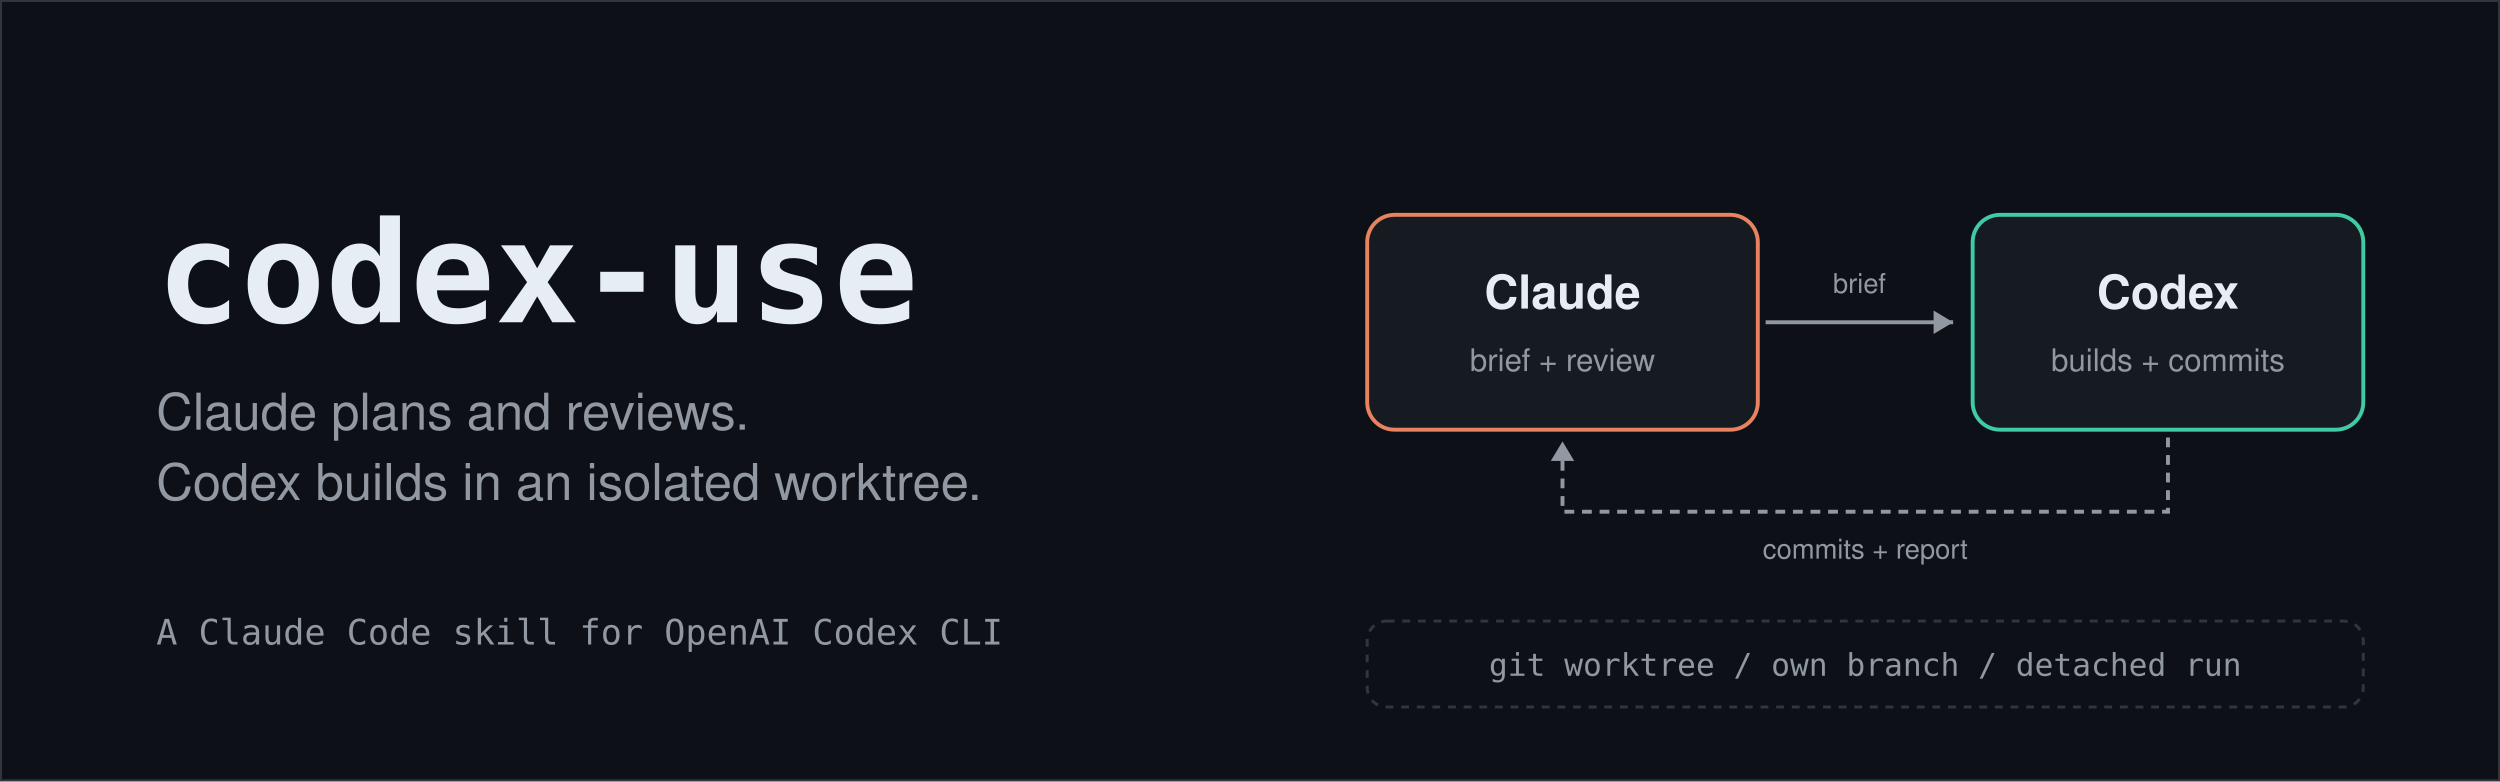
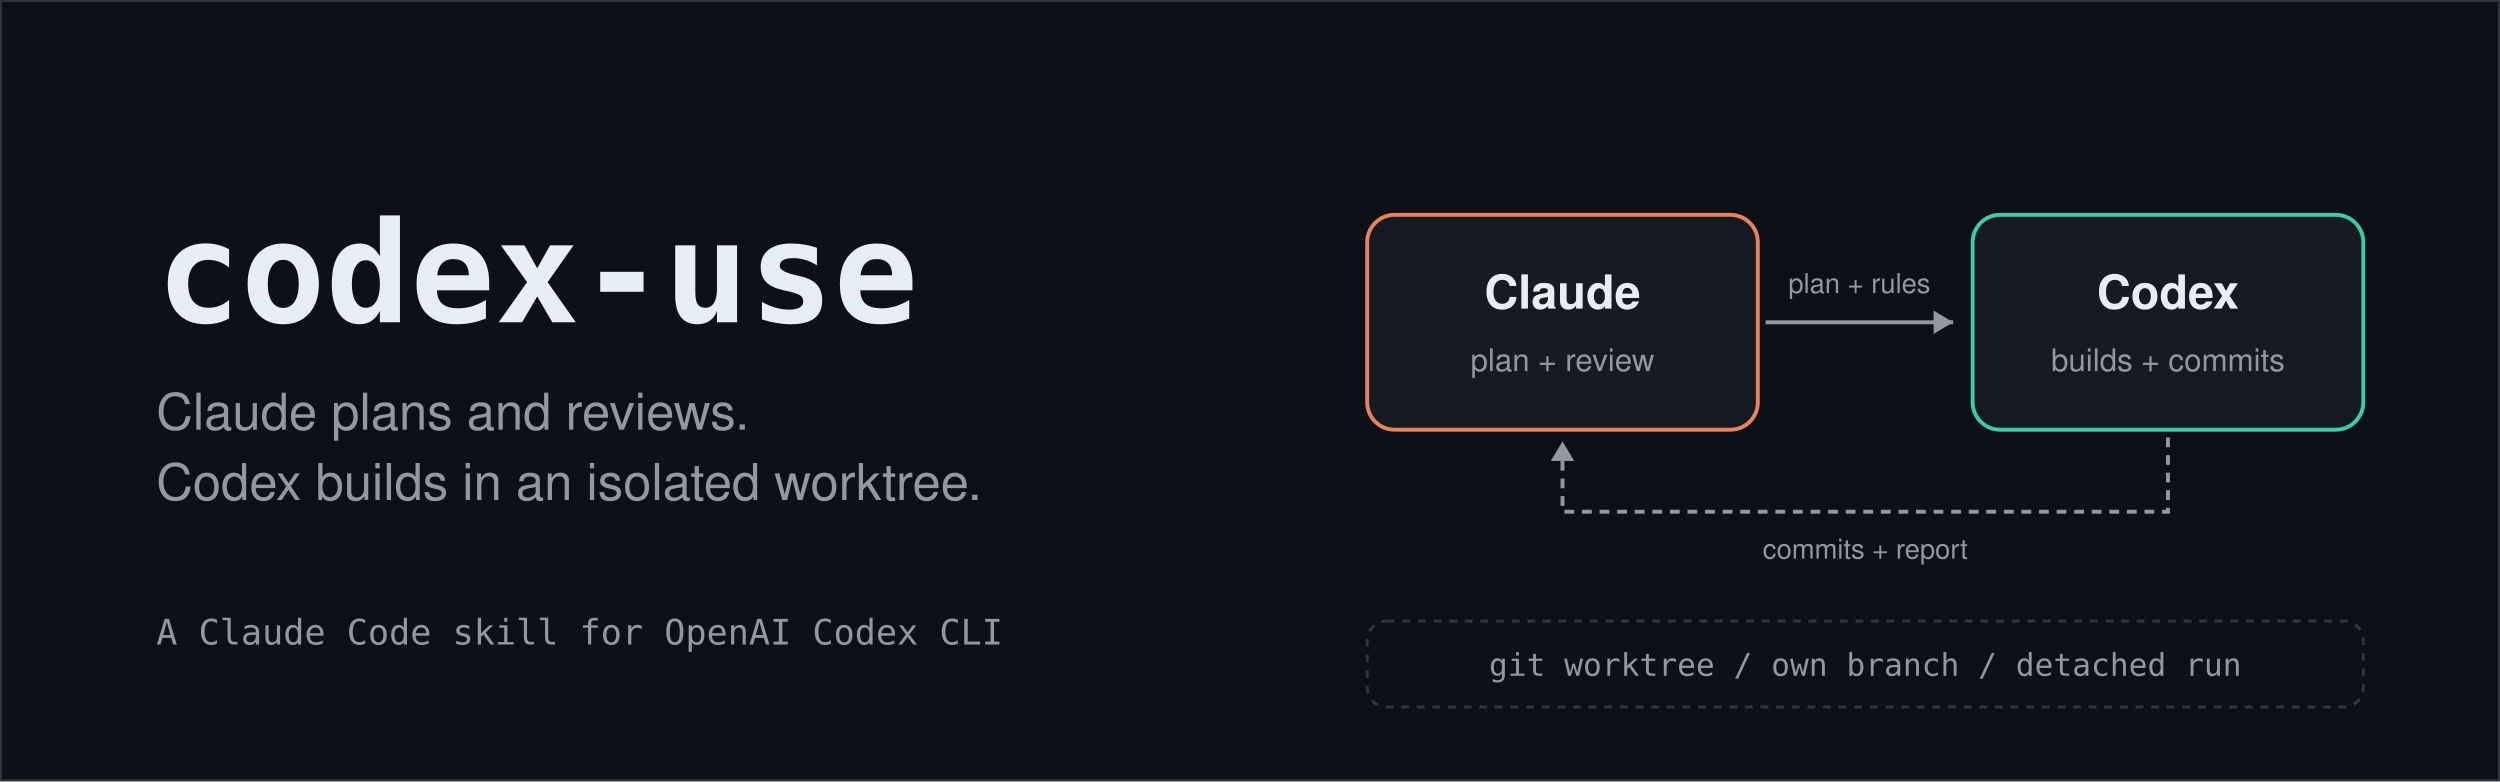
<svg xmlns="http://www.w3.org/2000/svg" width="1280" height="400" viewBox="0 0 1280 400" role="img" aria-labelledby="t d">
  <rect width="1280" height="400" fill="#0D1117" />
  <rect x="0.5" y="0.5" width="1279" height="399" fill="none" stroke="#30363D" />
  <text x="80" y="165" font-family="ui-monospace, SFMono-Regular, Menlo, Consolas, monospace" font-size="72" font-weight="700" fill="#E6EDF3">codex-use</text>
  <text x="80" y="220" font-family="-apple-system, BlinkMacSystemFont, 'Segoe UI', Helvetica, Arial, sans-serif" font-size="26" fill="#9198A1">Claude plans and reviews.</text>
  <text x="80" y="256" font-family="-apple-system, BlinkMacSystemFont, 'Segoe UI', Helvetica, Arial, sans-serif" font-size="26" fill="#9198A1">Codex builds in an isolated worktree.</text>
  <text x="80" y="330" font-family="ui-monospace, SFMono-Regular, Menlo, Consolas, monospace" font-size="18" fill="#9198A1">A Claude Code skill for OpenAI Codex CLI</text>
  <g font-family="-apple-system, BlinkMacSystemFont, 'Segoe UI', Helvetica, Arial, sans-serif">
    <rect x="700" y="110" width="200" height="110" rx="14" fill="#161B22" stroke="#E8825F" stroke-width="2" />
    <text x="800" y="158" text-anchor="middle" font-size="24" font-weight="600" fill="#E6EDF3">Claude</text>
-     <text x="800" y="190" text-anchor="middle" font-size="16" fill="#9198A1">brief + review</text>
+     <text x="800" y="190" text-anchor="middle" font-size="16" fill="#9198A1">plan + review</text>
    <rect x="1010" y="110" width="200" height="110" rx="14" fill="#161B22" stroke="#3FCBA3" stroke-width="2" />
    <text x="1110" y="158" text-anchor="middle" font-size="24" font-weight="600" fill="#E6EDF3">Codex</text>
    <text x="1110" y="190" text-anchor="middle" font-size="16" fill="#9198A1">builds + commits</text>
    <line x1="904" y1="165" x2="1000" y2="165" stroke="#9198A1" stroke-width="2" />
    <path d="M1000 165 l-10 -6 v12 z" fill="#9198A1" />
-     <text x="952" y="150" text-anchor="middle" font-size="14" fill="#9198A1">brief</text>
+     <text x="952" y="150" text-anchor="middle" font-size="14" fill="#9198A1">plan + rules</text>
    <path d="M1110 224 V262 H800 V230" fill="none" stroke="#9198A1" stroke-width="2" stroke-dasharray="5 4" />
    <path d="M800 226 l-6 10 h12 z" fill="#9198A1" />
    <text x="955" y="286" text-anchor="middle" font-size="14" fill="#9198A1">commits + report</text>
    <rect x="700" y="318" width="510" height="44" rx="10" fill="none" stroke="#30363D" stroke-width="1.5" stroke-dasharray="4 4" />
    <text x="955" y="346" text-anchor="middle" font-family="ui-monospace, SFMono-Regular, Menlo, Consolas, monospace" font-size="16" fill="#9198A1">git worktree  /  own branch  /  detached run</text>
  </g>
</svg>
